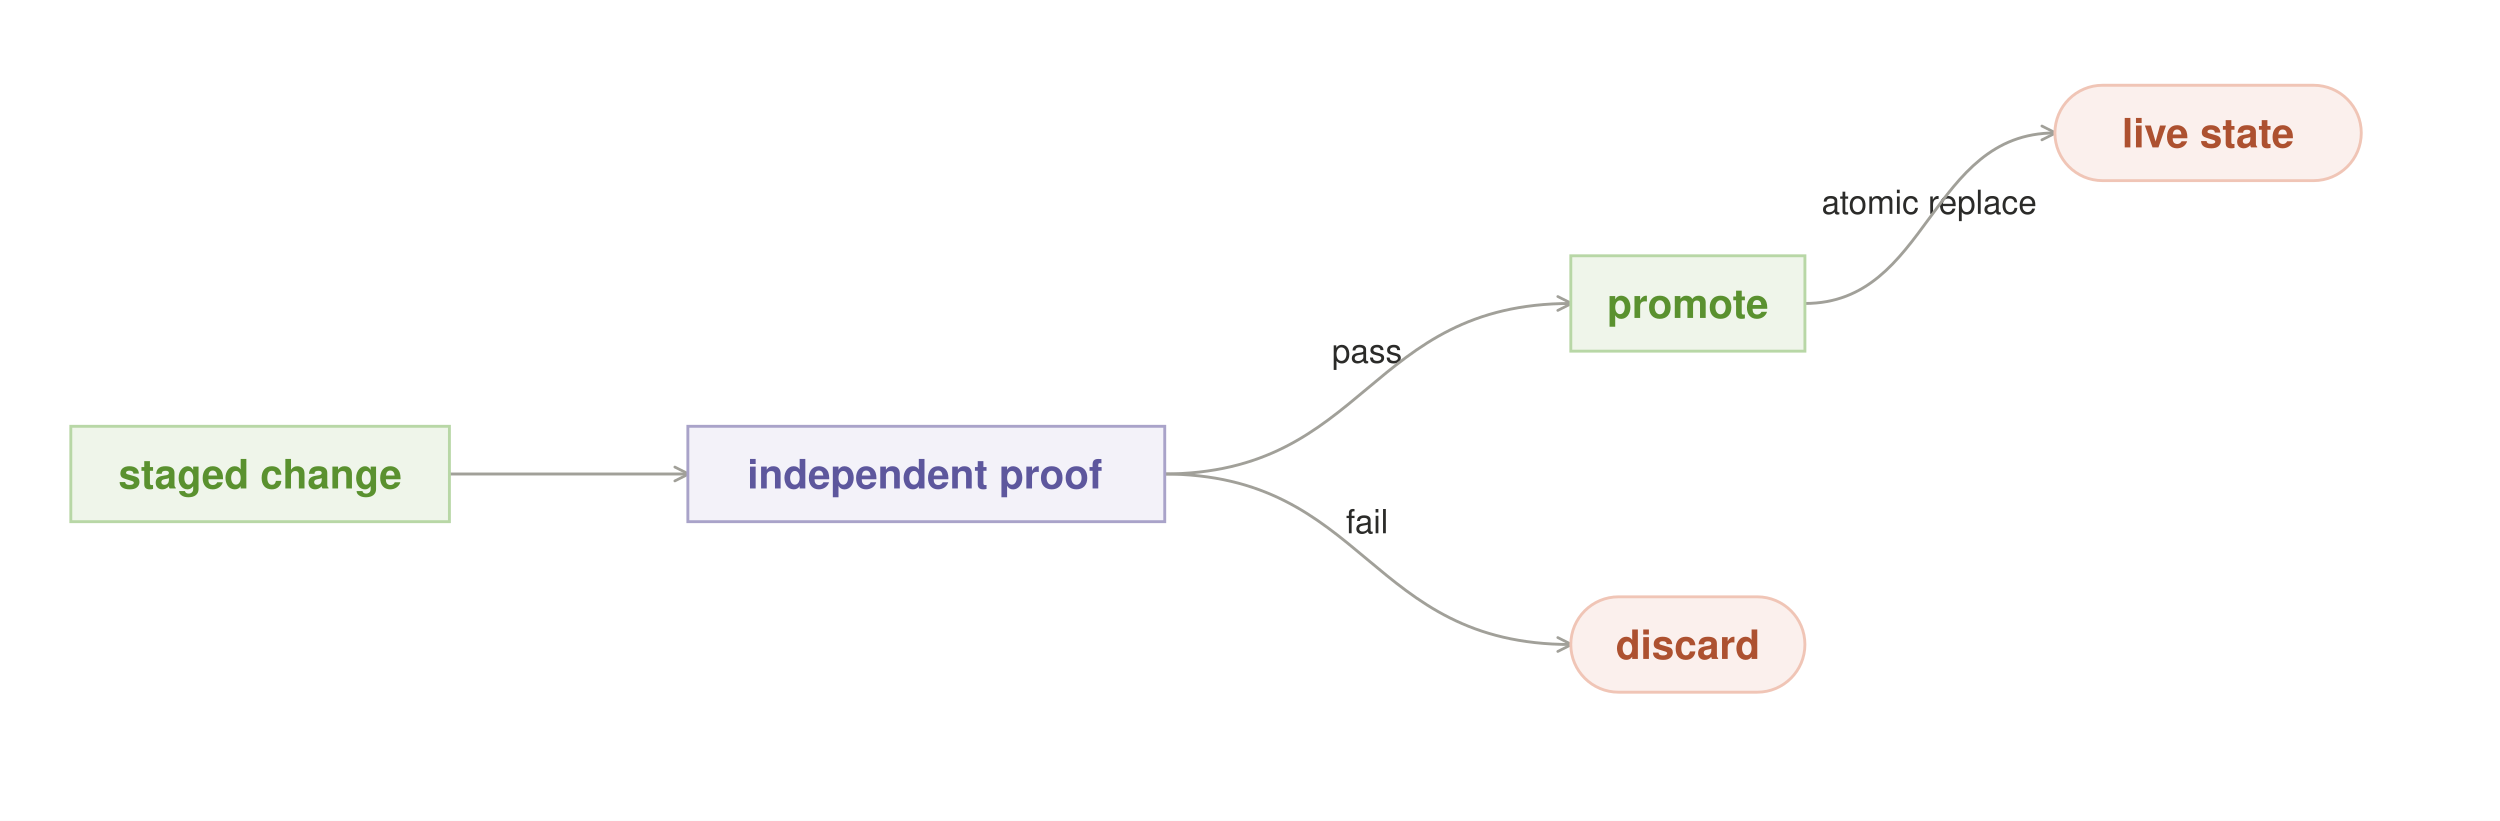
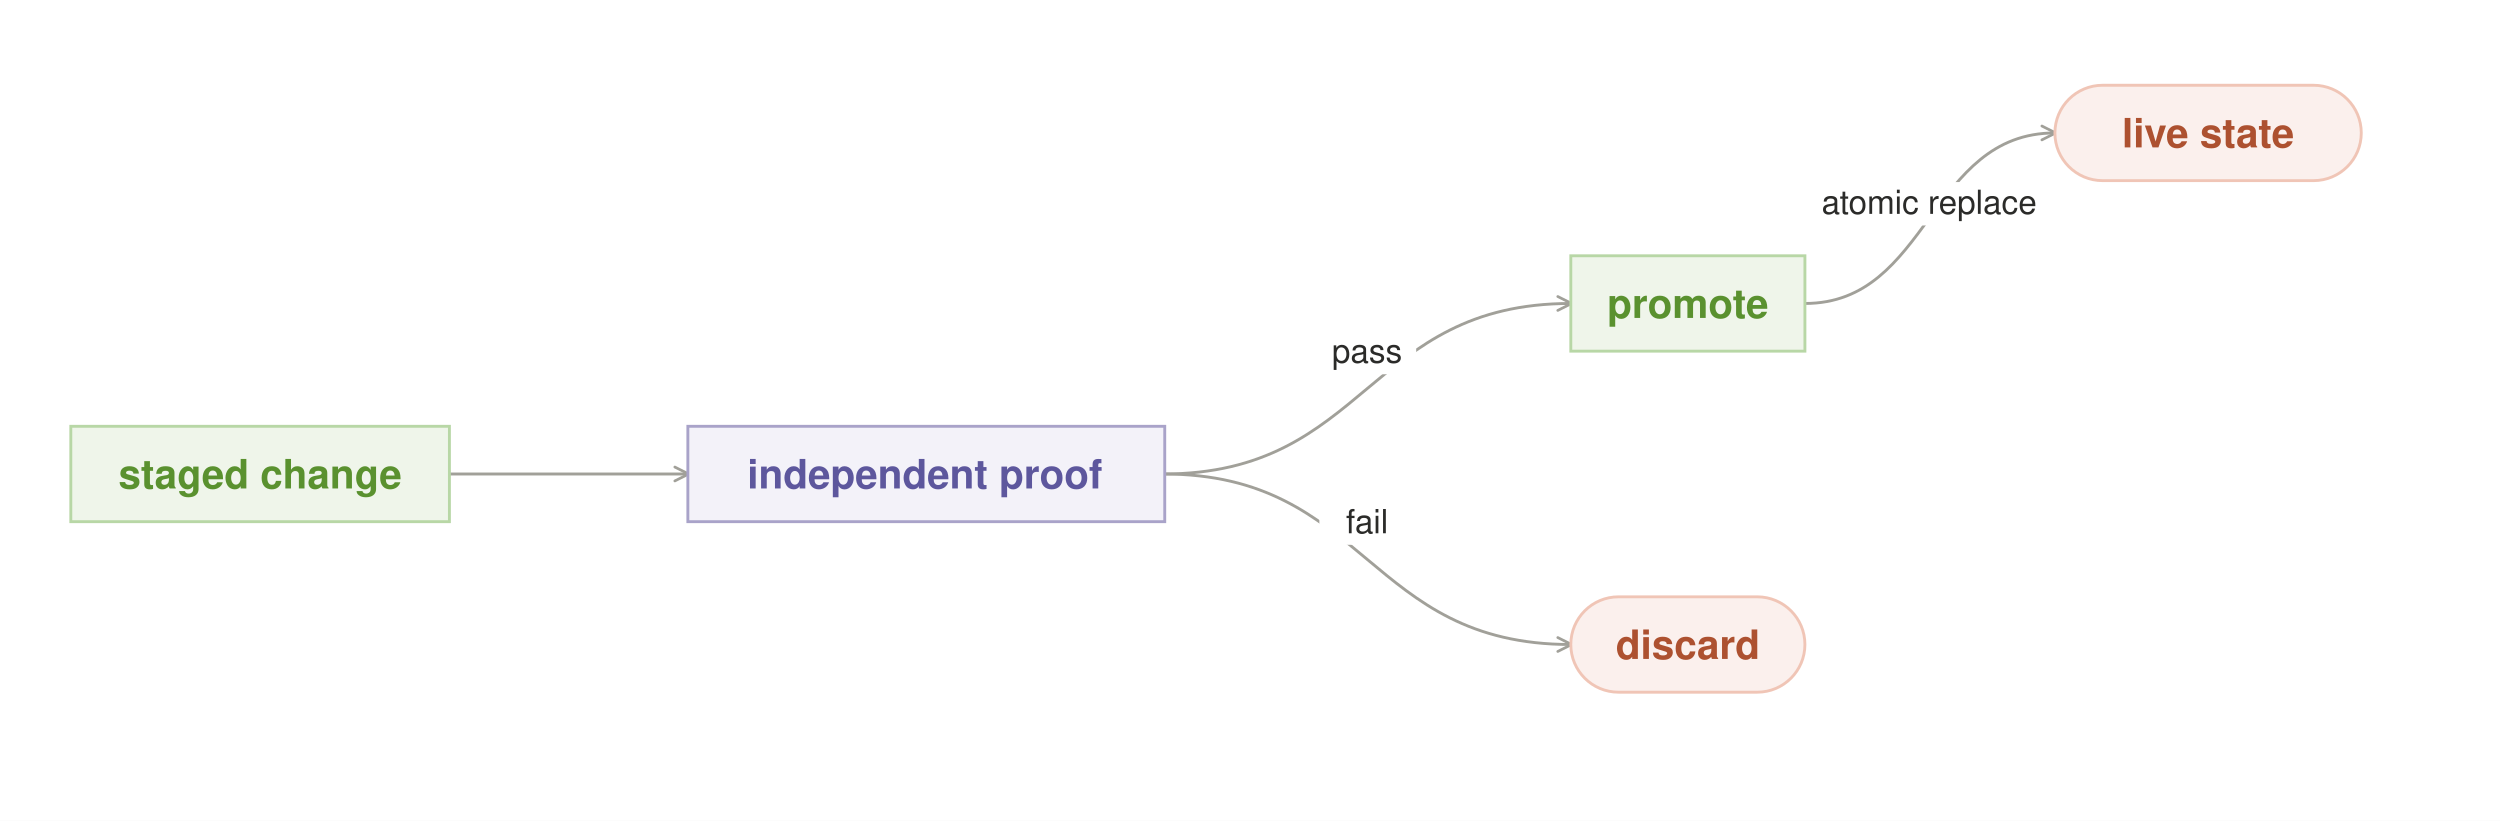
<svg xmlns="http://www.w3.org/2000/svg" viewBox="0 0 1730 568" font-family="Avenir Next, Nunito, Segoe UI, Helvetica, Arial, sans-serif" role="img" aria-labelledby="t">
  <defs>
    <marker id="ha" markerWidth="13.3" markerHeight="13.3" refX="11" refY="7.0" orient="auto" markerUnits="userSpaceOnUse">
      <path d="M2 2.2 L11.5 7.0 L2 11.8" fill="none" stroke="#a1a099" stroke-width="1.9" stroke-linecap="round" stroke-linejoin="round" />
    </marker>
    <marker id="Ha" markerWidth="18.1" markerHeight="18.1" refX="15" refY="9.5" orient="auto" markerUnits="userSpaceOnUse">
      <path d="M2 3.0 L15.6 9.5 L2 16.0" fill="none" stroke="#a1a099" stroke-width="3.0" stroke-linecap="round" stroke-linejoin="round" />
    </marker>
    <marker id="hg" markerWidth="13.3" markerHeight="13.3" refX="11" refY="7.0" orient="auto" markerUnits="userSpaceOnUse">
      <path d="M2 2.2 L11.5 7.0 L2 11.8" fill="none" stroke="#5a912f" stroke-width="1.9" stroke-linecap="round" stroke-linejoin="round" />
    </marker>
    <marker id="Hg" markerWidth="18.1" markerHeight="18.1" refX="15" refY="9.5" orient="auto" markerUnits="userSpaceOnUse">
      <path d="M2 3.0 L15.6 9.5 L2 16.0" fill="none" stroke="#5a912f" stroke-width="3.0" stroke-linecap="round" stroke-linejoin="round" />
    </marker>
    <marker id="hp" markerWidth="13.3" markerHeight="13.3" refX="11" refY="7.0" orient="auto" markerUnits="userSpaceOnUse">
      <path d="M2 2.2 L11.5 7.0 L2 11.8" fill="none" stroke="#5d579d" stroke-width="1.9" stroke-linecap="round" stroke-linejoin="round" />
    </marker>
    <marker id="Hp" markerWidth="18.1" markerHeight="18.1" refX="15" refY="9.5" orient="auto" markerUnits="userSpaceOnUse">
      <path d="M2 3.0 L15.6 9.5 L2 16.0" fill="none" stroke="#5d579d" stroke-width="3.0" stroke-linecap="round" stroke-linejoin="round" />
    </marker>
    <marker id="hc" markerWidth="13.3" markerHeight="13.3" refX="11" refY="7.0" orient="auto" markerUnits="userSpaceOnUse">
      <path d="M2 2.2 L11.5 7.0 L2 11.8" fill="none" stroke="#ad5130" stroke-width="1.9" stroke-linecap="round" stroke-linejoin="round" />
    </marker>
    <marker id="Hc" markerWidth="18.1" markerHeight="18.1" refX="15" refY="9.5" orient="auto" markerUnits="userSpaceOnUse">
      <path d="M2 3.0 L15.6 9.5 L2 16.0" fill="none" stroke="#ad5130" stroke-width="3.0" stroke-linecap="round" stroke-linejoin="round" />
    </marker>
    <marker id="hk" markerWidth="13.3" markerHeight="13.3" refX="11" refY="7.0" orient="auto" markerUnits="userSpaceOnUse">
      <path d="M2 2.2 L11.5 7.0 L2 11.8" fill="none" stroke="#2b2b29" stroke-width="1.9" stroke-linecap="round" stroke-linejoin="round" />
    </marker>
    <marker id="Hk" markerWidth="18.1" markerHeight="18.1" refX="15" refY="9.5" orient="auto" markerUnits="userSpaceOnUse">
      <path d="M2 3.0 L15.6 9.5 L2 16.0" fill="none" stroke="#2b2b29" stroke-width="3.0" stroke-linecap="round" stroke-linejoin="round" />
    </marker>
  </defs>
  <rect width="1730" height="568" fill="#fff" />
-   <text x="946" y="251" text-anchor="middle" fill="#2b2b29" font-size="23">pass</text>
-   <text x="946" y="369" text-anchor="middle" fill="#2b2b29" font-size="23">fail</text>
-   <text x="1335" y="148" text-anchor="middle" fill="#2b2b29" font-size="23">atomic replace</text>
  <path d="M 311 328 C 393 328, 393 328, 476 328" fill="none" stroke="#a1a099" stroke-width="2" marker-end="url(#ha)" />
  <path d="M 805 328 C 946 328, 946 210, 1087 210" fill="none" stroke="#a1a099" stroke-width="2" marker-end="url(#ha)" />
  <path d="M 805 328 C 946 328, 946 446, 1087 446" fill="none" stroke="#a1a099" stroke-width="2" marker-end="url(#ha)" />
  <path d="M 1249 210 C 1335 210, 1335 92, 1422 92" fill="none" stroke="#a1a099" stroke-width="2" marker-end="url(#ha)" />
+   <rect class="edge-label-bg" x="913" y="229" width="67" height="30" rx="5" fill="#fff" />
+   <text class="edge-label" x="946" y="251" text-anchor="middle" fill="#2b2b29" font-size="23">pass</text>
+   <rect class="edge-label-bg" x="913" y="347" width="67" height="30" rx="5" fill="#fff" />
+   <text class="edge-label" x="946" y="369" text-anchor="middle" fill="#2b2b29" font-size="23">fail</text>
+   <rect class="edge-label-bg" x="1233" y="126" width="205" height="30" rx="5" fill="#fff" />
+   <text class="edge-label" x="1335" y="148" text-anchor="middle" fill="#2b2b29" font-size="23">atomic replace</text>
  <rect x="49" y="295" width="262" height="66" rx="0" fill="#eff5ea" stroke="#b8d7a6" stroke-width="2" />
  <text x="180" y="338" text-anchor="middle" fill="#5a912f" font-size="28" font-weight="600">staged change</text>
  <rect x="476" y="295" width="330" height="66" rx="0" fill="#f3f2f9" stroke="#a9a3c9" stroke-width="2" />
  <text x="640" y="338" text-anchor="middle" fill="#5d579d" font-size="28" font-weight="600">independent proof</text>
  <rect x="1087" y="177" width="162" height="66" rx="0" fill="#eff5ea" stroke="#b8d7a6" stroke-width="2" />
  <text x="1168" y="220" text-anchor="middle" fill="#5a912f" font-size="28" font-weight="600">promote</text>
  <rect x="1087" y="413" width="162" height="66" rx="33" fill="#fbf0ed" stroke="#f0c5b6" stroke-width="2" />
  <text x="1168" y="456" text-anchor="middle" fill="#ad5130" font-size="28" font-weight="600">discard</text>
  <rect x="1422" y="59" width="212" height="66" rx="33" fill="#fbf0ed" stroke="#f0c5b6" stroke-width="2" />
  <text x="1528" y="102" text-anchor="middle" fill="#ad5130" font-size="28" font-weight="600">live state</text>
</svg>
